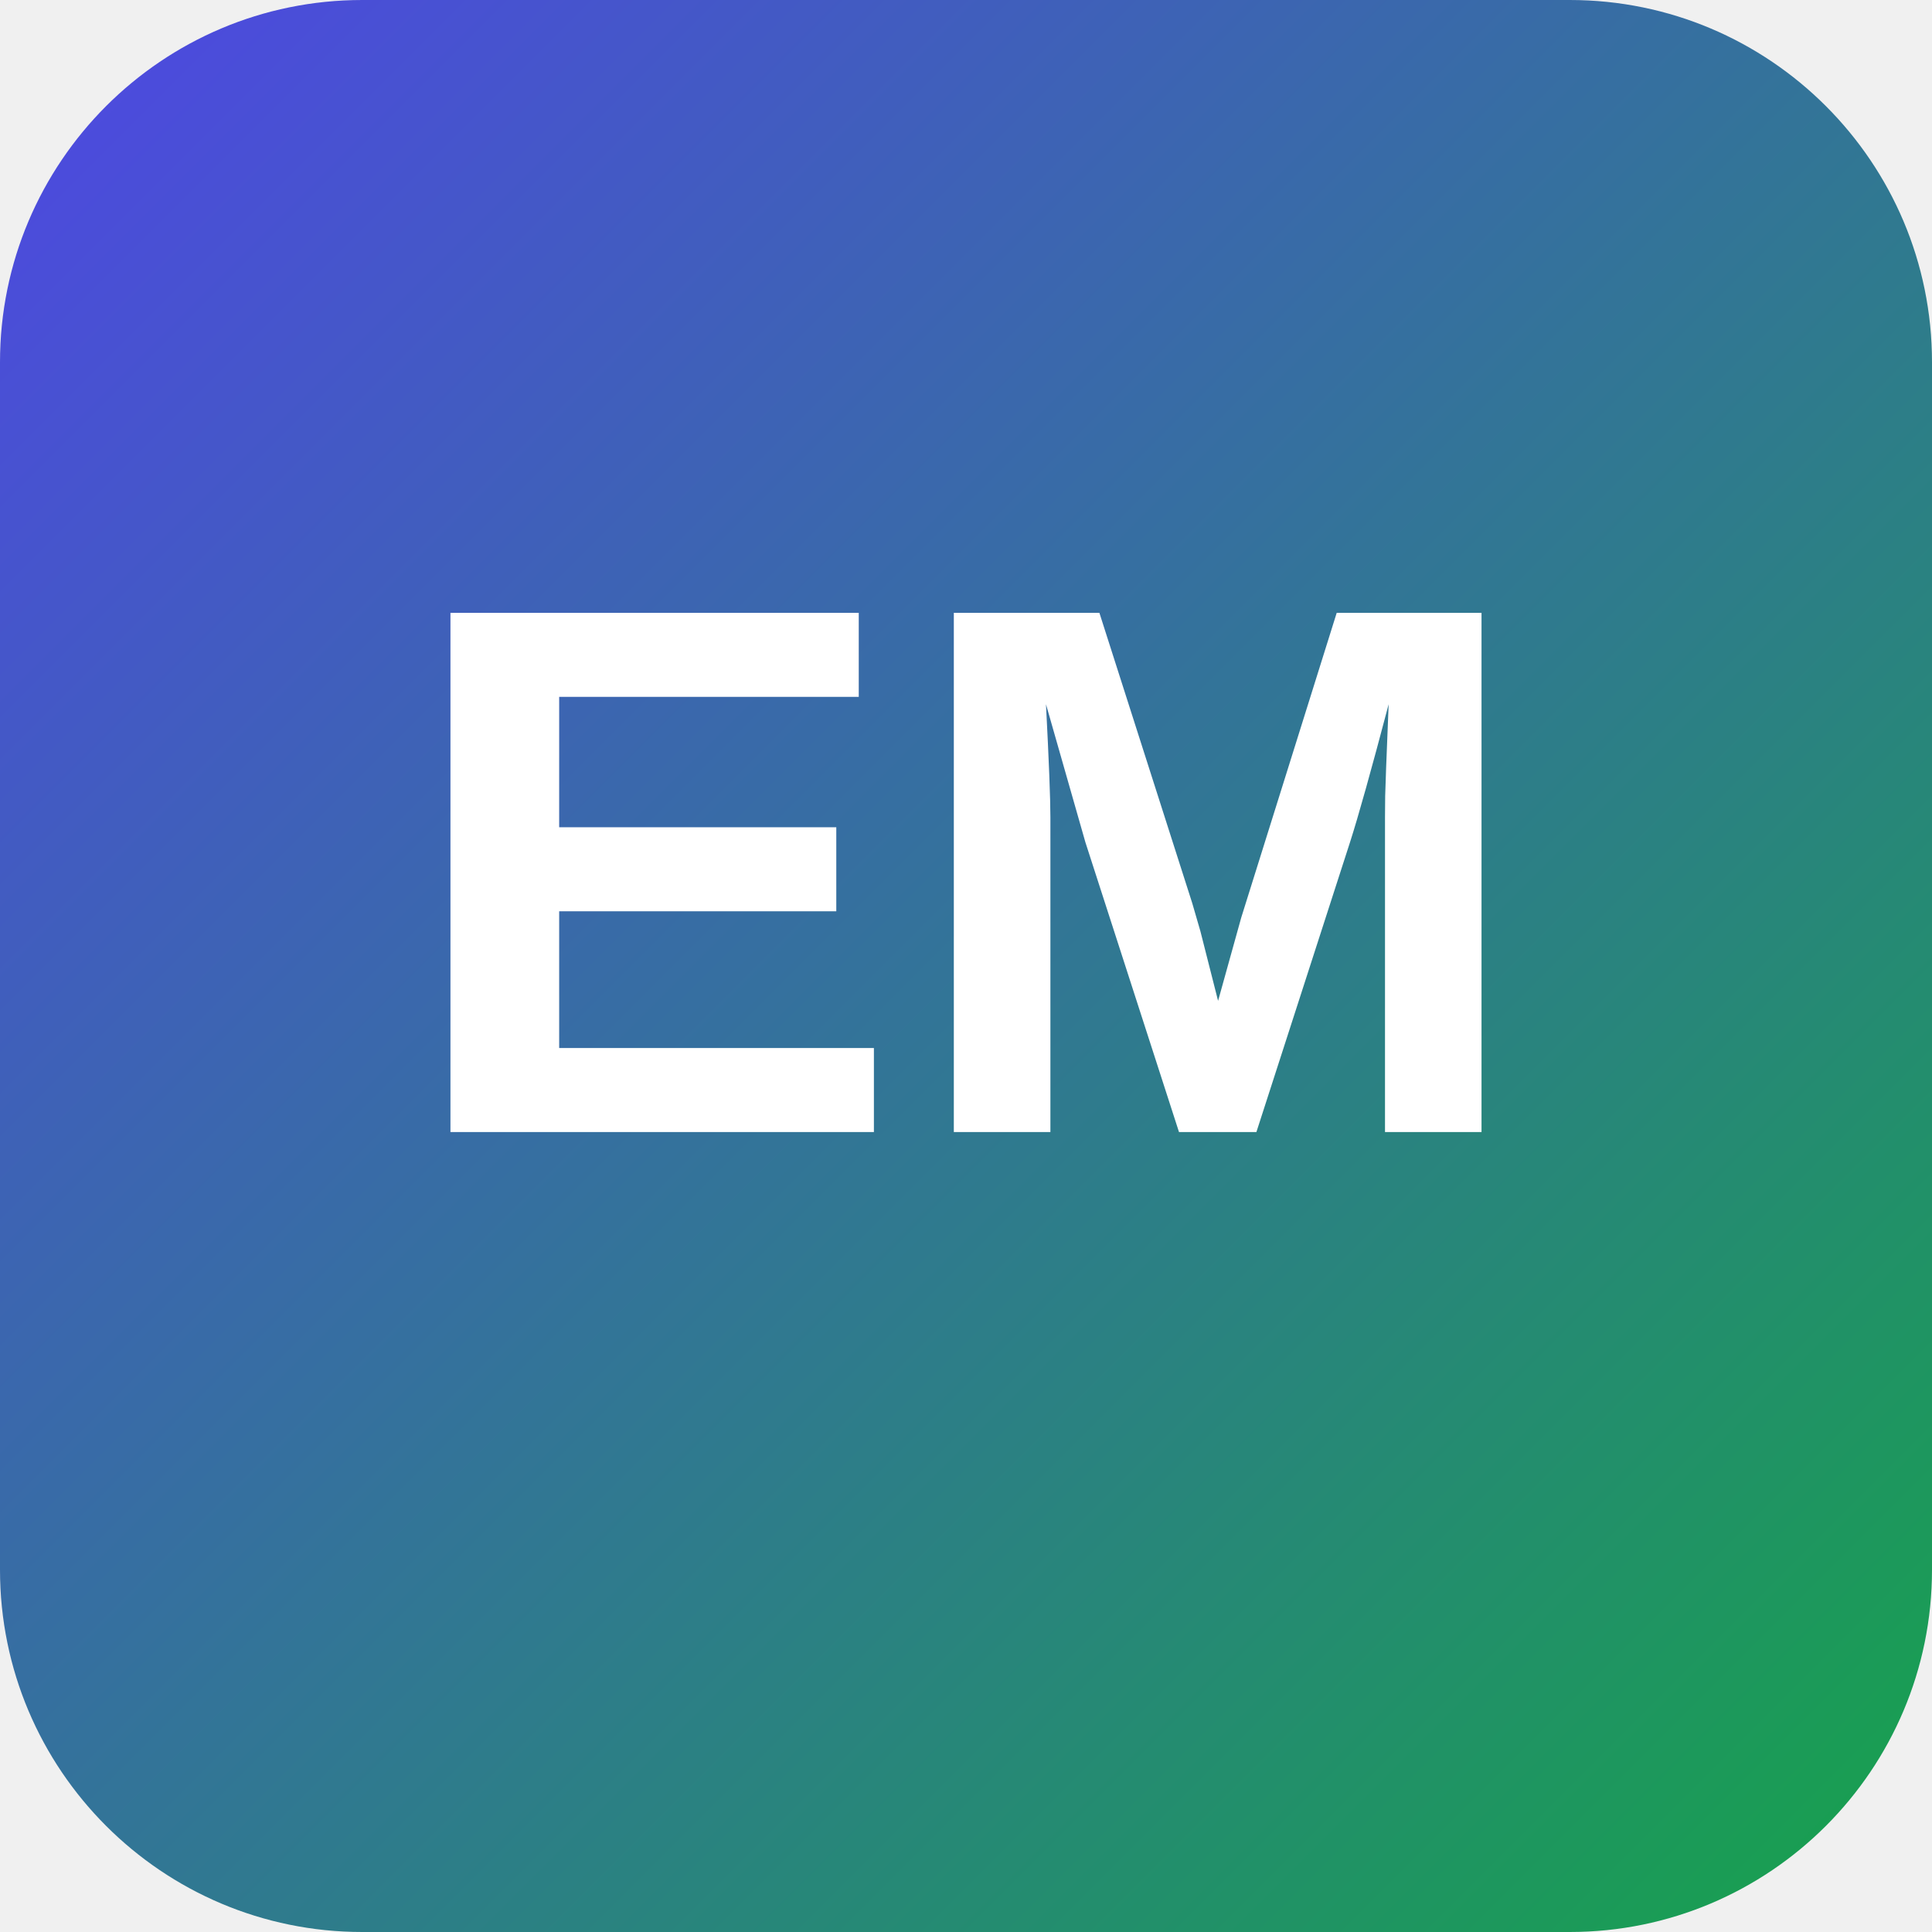
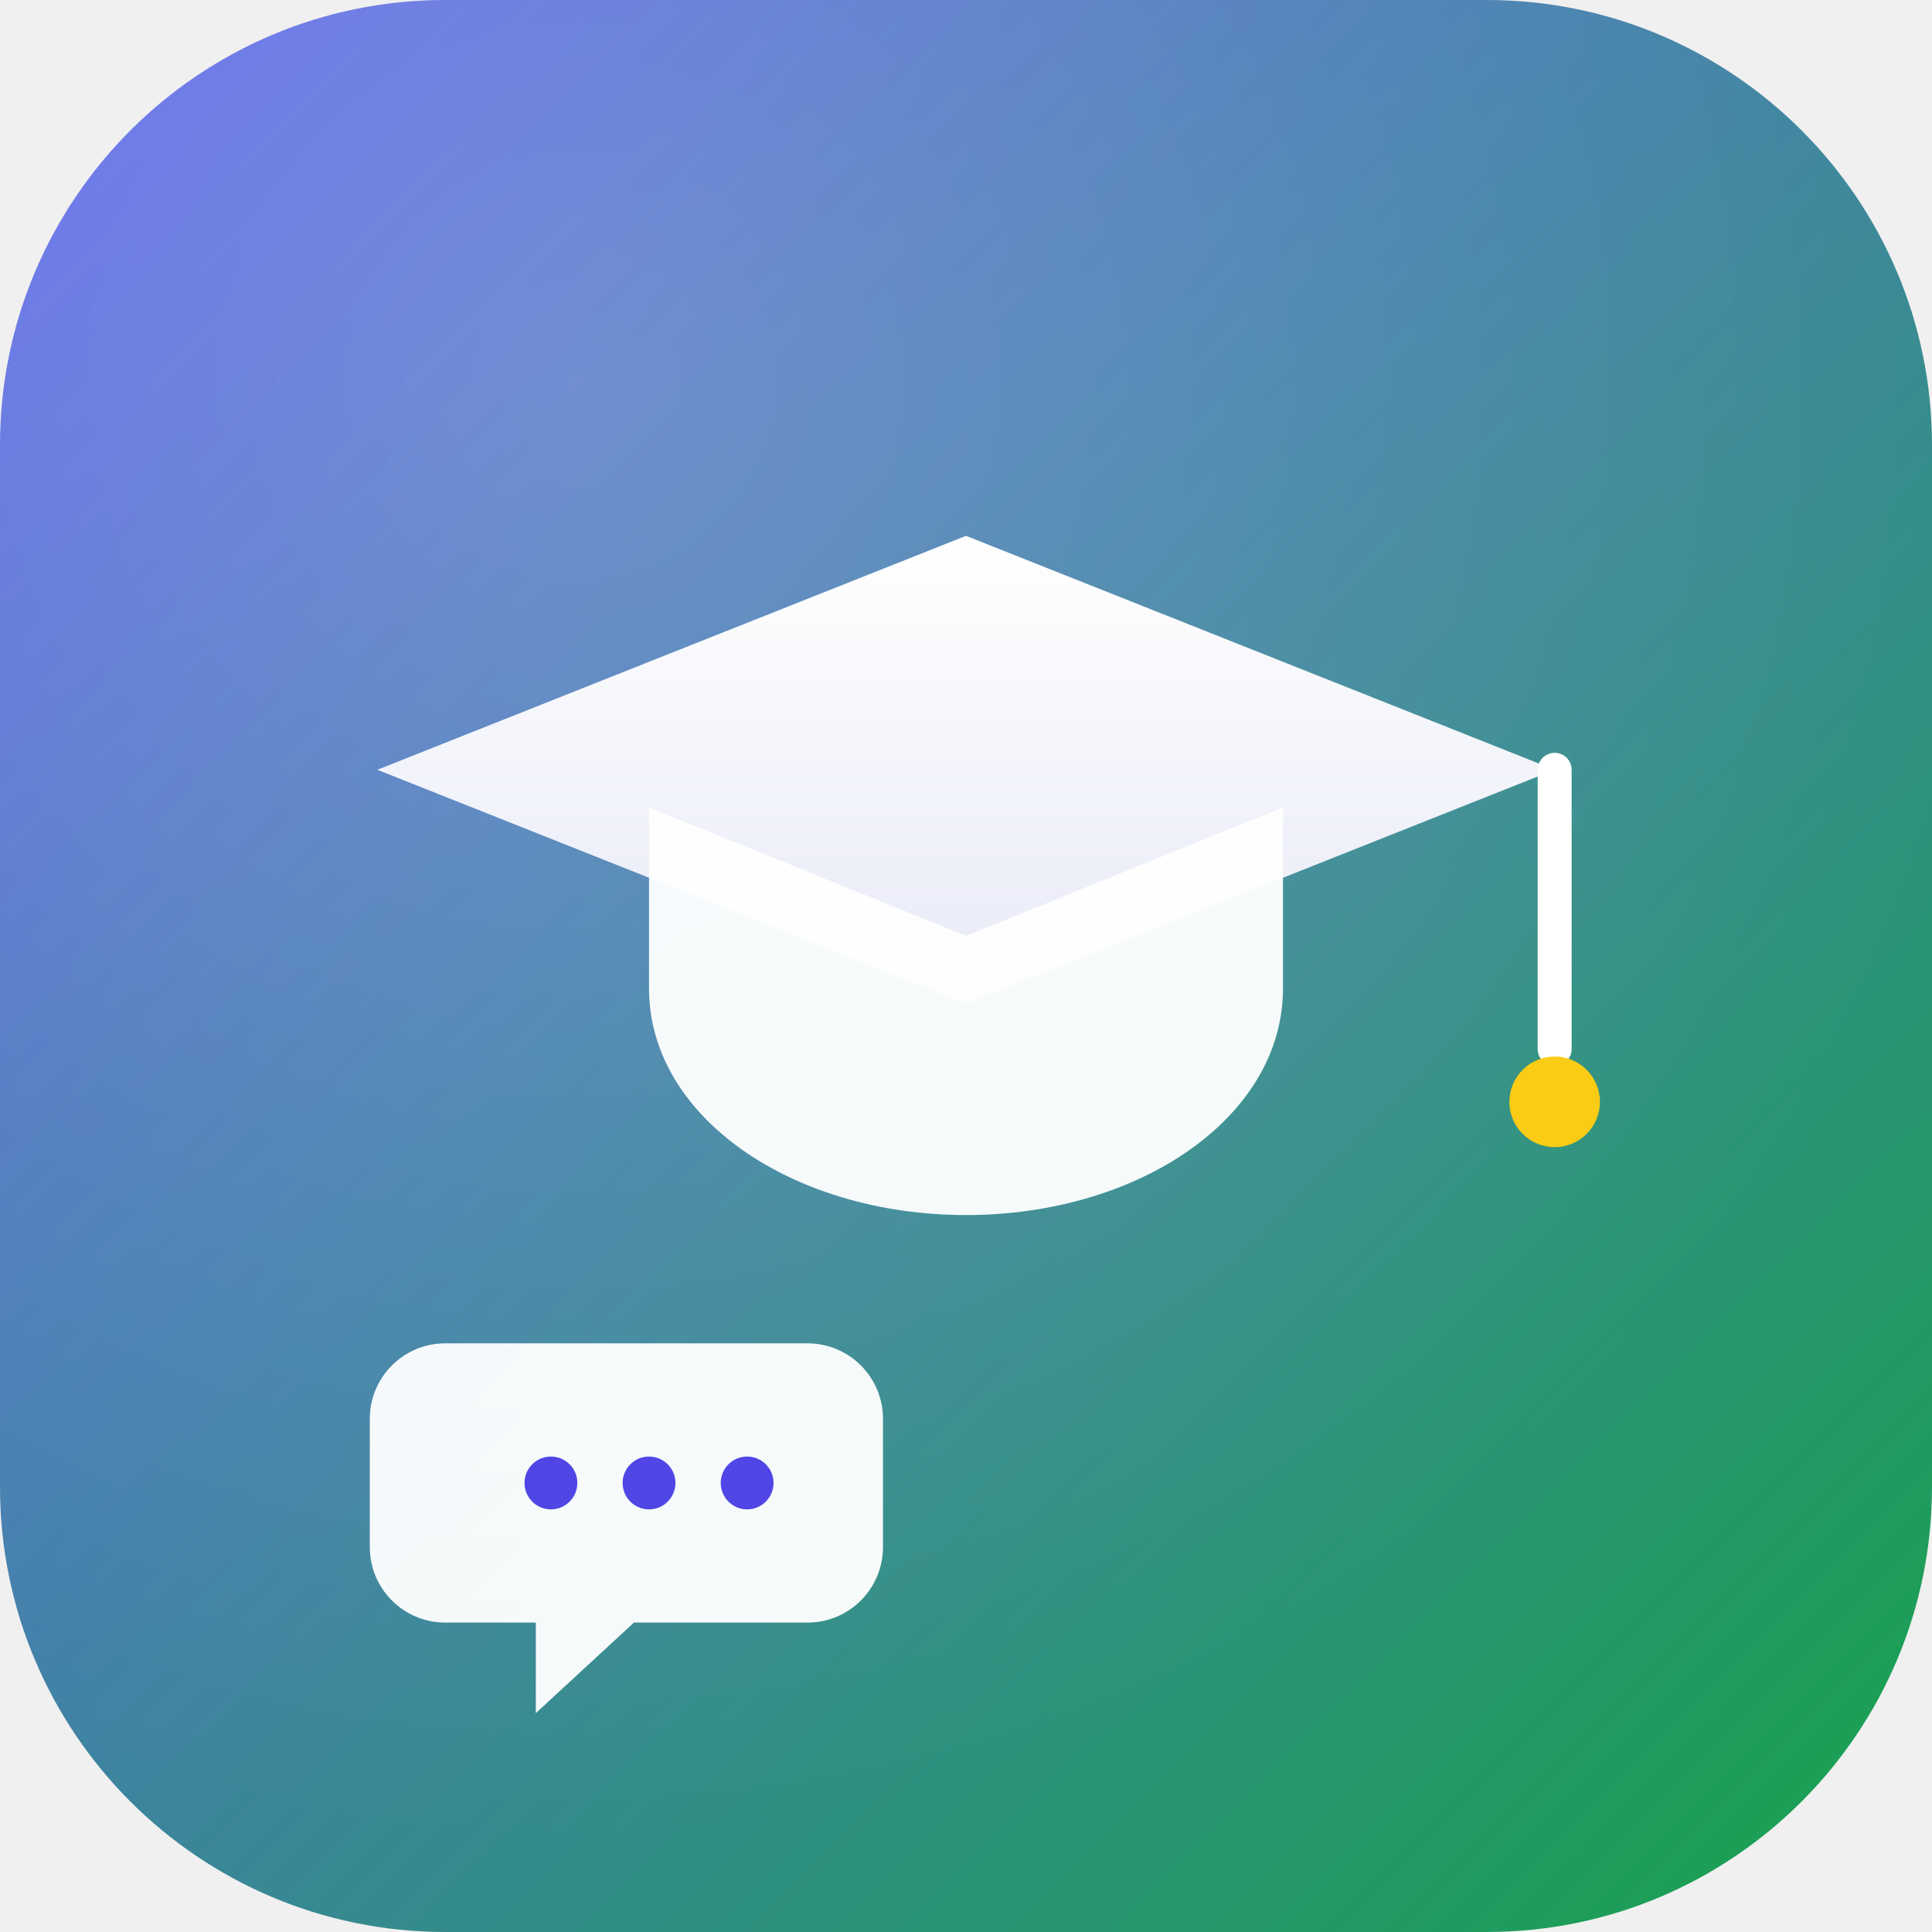
<svg xmlns="http://www.w3.org/2000/svg" viewBox="0 0 512 512">
  <defs>
-     <linearGradient id="g" x1="0" y1="0" x2="1" y2="1">
-       <stop offset="0%" stop-color="#4f46e5" />
+     <linearGradient id="bg" x1="0" y1="0" x2="1" y2="1">
+       <stop offset="0%" stop-color="#6366f1" />
      <stop offset="100%" stop-color="#16a34a" />
    </linearGradient>
+     <linearGradient id="cap" x1="0" y1="0" x2="0" y2="1">
+       <stop offset="0%" stop-color="#ffffff" />
+       <stop offset="100%" stop-color="#e7e9f7" />
+     </linearGradient>
+     <radialGradient id="glow" cx="30%" cy="20%" r="75%">
+       <stop offset="0%" stop-color="#ffffff" stop-opacity="0.18" />
+       <stop offset="100%" stop-color="#ffffff" stop-opacity="0" />
+     </radialGradient>
  </defs>
-   <rect width="512" height="512" rx="96" fill="url(#g)" />
-   <text x="256" y="300" font-family="Segoe UI, Arial, sans-serif" font-size="200" font-weight="800" fill="#fff" text-anchor="middle">EM</text>
+   <rect width="512" height="512" rx="118" fill="url(#bg)" />
+   <rect width="512" height="512" rx="118" fill="url(#glow)" />
+   <polygon points="256,142 412,204 256,266 100,204" fill="url(#cap)" />
+   <path d="M172 214 V262 C172 296 210 322 256 322 C302 322 340 296 340 262 V214 L256 248 Z" fill="#ffffff" opacity="0.95" />
+   <line x1="412" y1="204" x2="412" y2="278" stroke="#ffffff" stroke-width="9" stroke-linecap="round" />
+   <circle cx="412" cy="292" r="12" fill="#facc15" />
+   <path d="M118 356 h96 a20 20 0 0 1 20 20 v34 a20 20 0 0 1 -20 20 h-46 l-26 24 v-24 h-24 a20 20 0 0 1 -20 -20 v-34 a20 20 0 0 1 20 -20 z" fill="#ffffff" opacity="0.95" />
+   <circle cx="146" cy="393" r="7" fill="#4f46e5" />
+   <circle cx="172" cy="393" r="7" fill="#4f46e5" />
+   <circle cx="198" cy="393" r="7" fill="#4f46e5" />
</svg>
